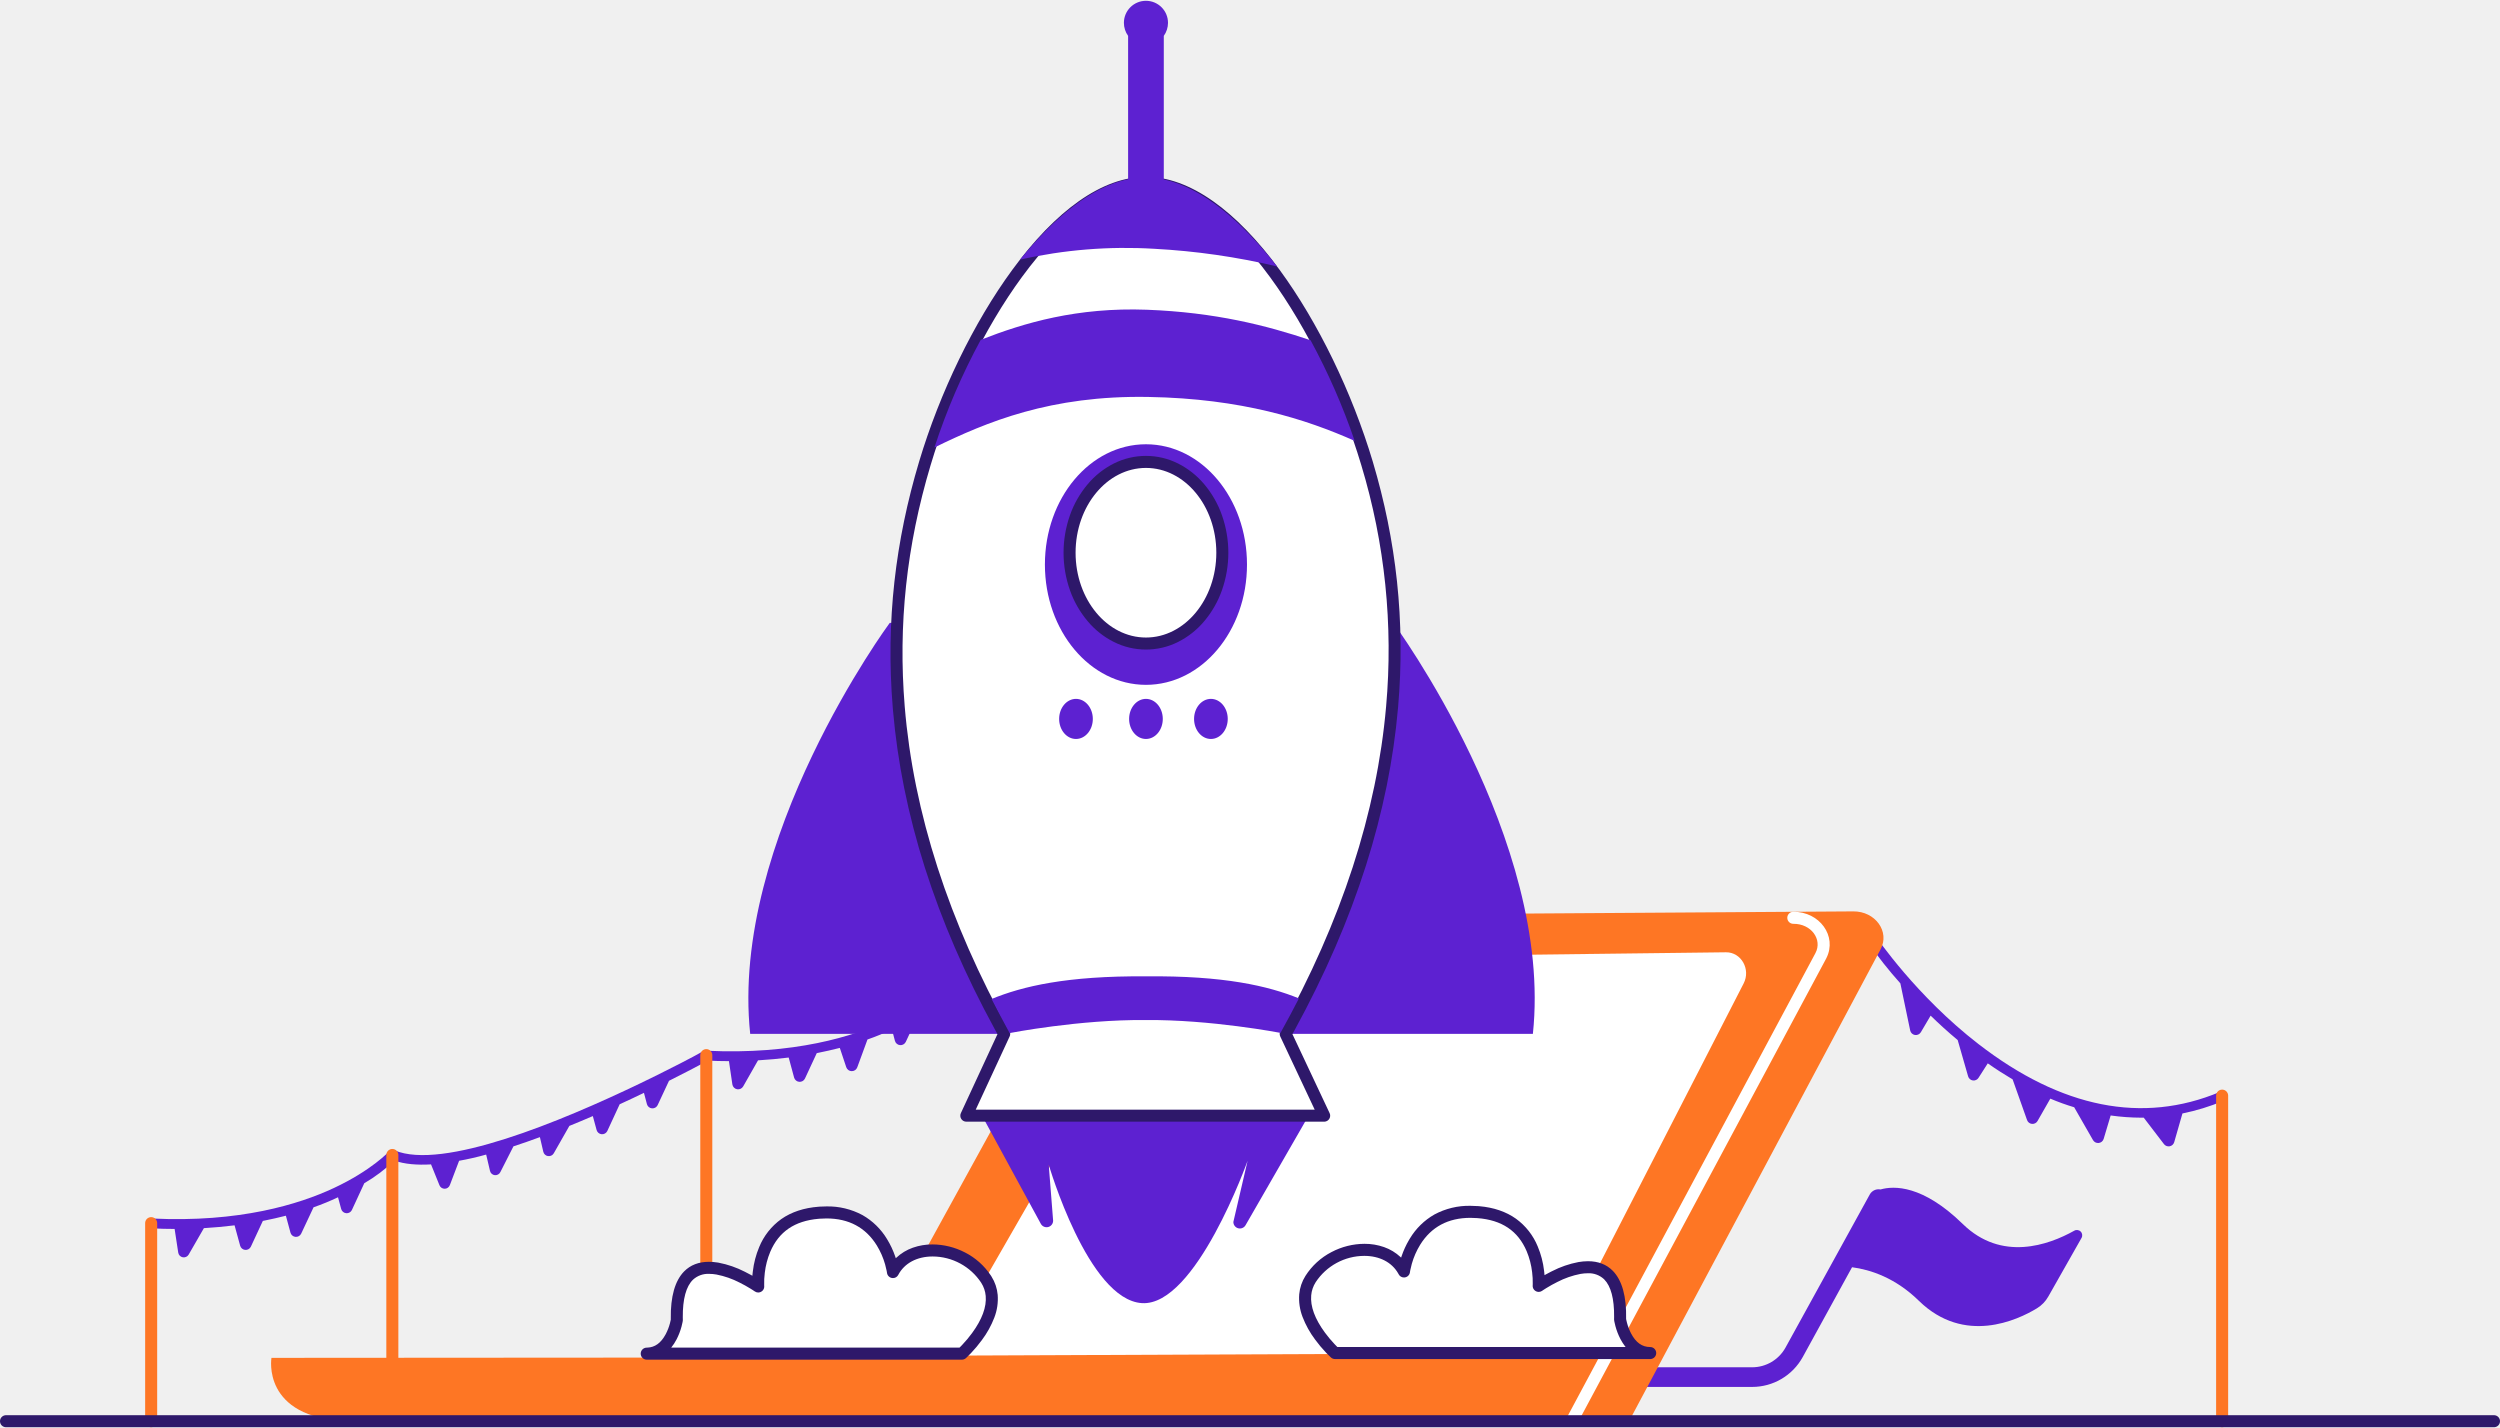
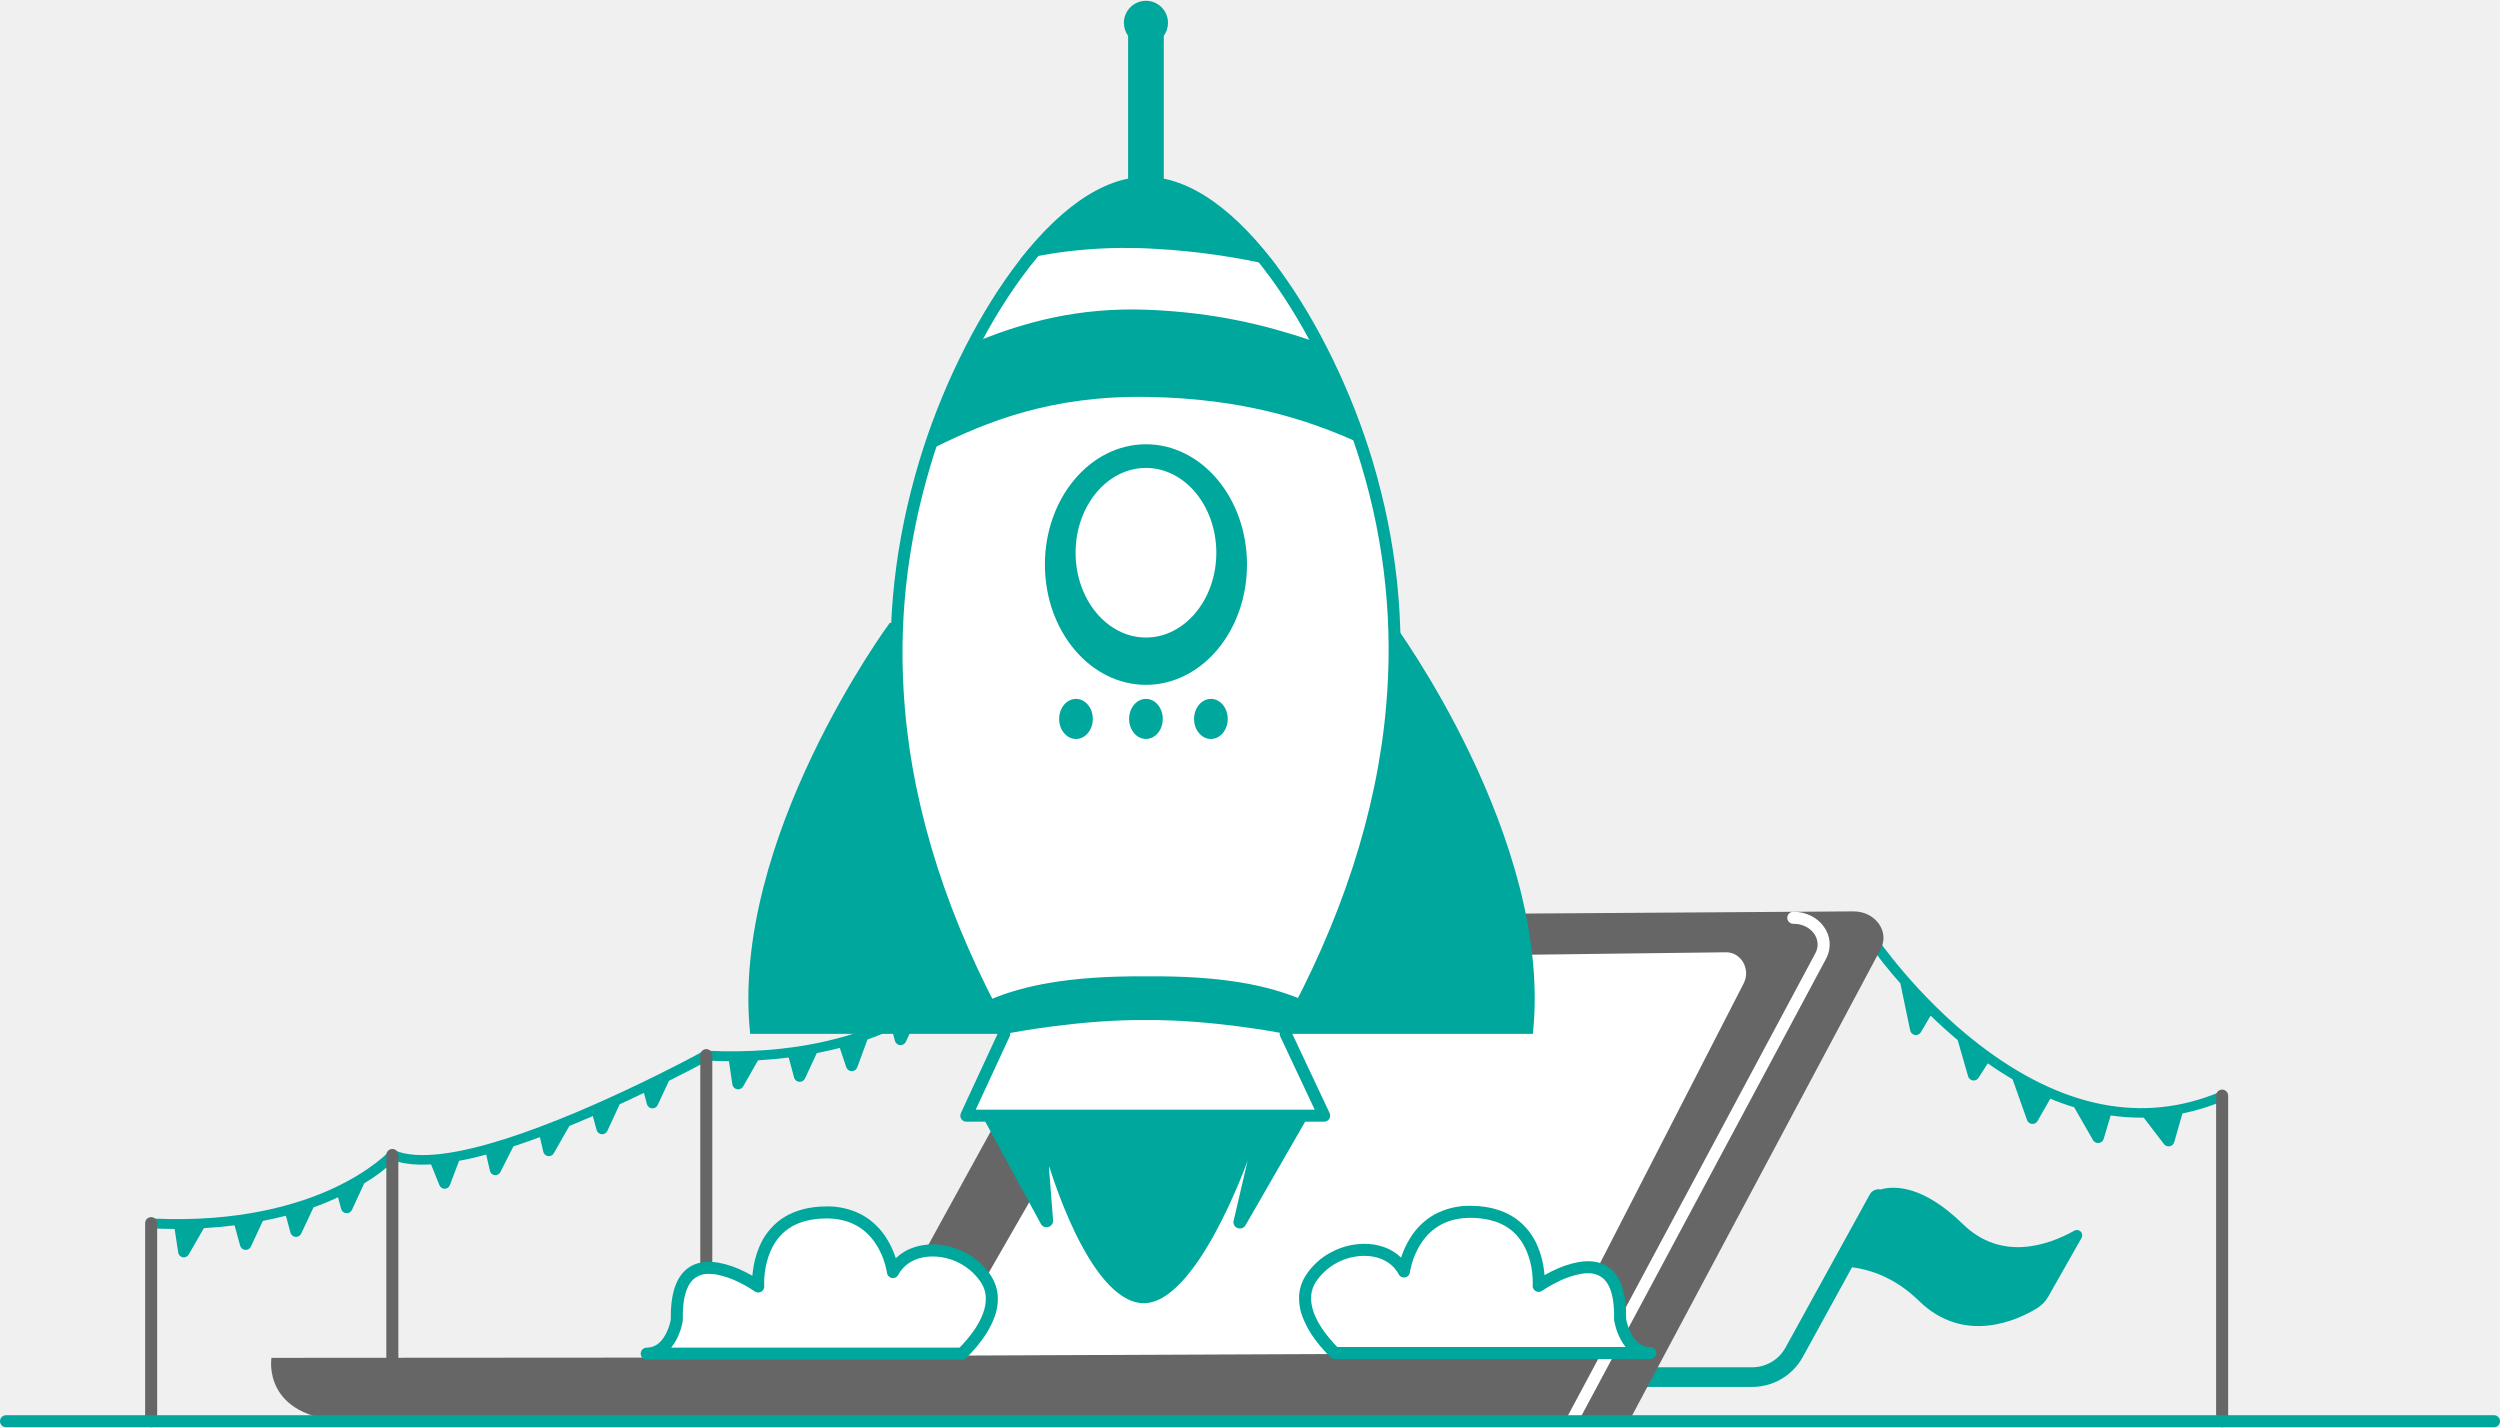
<svg xmlns="http://www.w3.org/2000/svg" viewBox="0 0 1247 711.9">
  <g id="product_launch_solid_II" data-name="product launch/solid_II" transform="translate(2.5)">
    <g id="product_launch_solid_II-2" data-name="product launch/solid_II" transform="translate(-3)">
      <g id="product_launch_solid_II-3" data-name="product launch_solid_II">
-         <path id="flag" d="M302.6,21.456c-12.7,7.1-36.2,15.6-55.6-3.4-20-19.5-34.3-19.1-41-17.2a5.036,5.036,0,0,0-5.3,2.4l-42.1,76.5a19.015,19.015,0,0,1-16.6,9.8H4.9a4.9,4.9,0,1,0,0,9.8H142a28.78,28.78,0,0,0,25.2-14.9l24.6-44.8c9.2,1.2,21.7,5.3,33.4,16.8,22.6,22,49.1,9.6,58.8,3.7a16.13,16.13,0,0,0,5.7-5.9l16.5-29.1A2.652,2.652,0,0,0,302.6,21.456Z" transform="translate(732.5 592.444)" fill="#5d21d1" />
+         <path id="flag" d="M302.6,21.456c-12.7,7.1-36.2,15.6-55.6-3.4-20-19.5-34.3-19.1-41-17.2a5.036,5.036,0,0,0-5.3,2.4l-42.1,76.5a19.015,19.015,0,0,1-16.6,9.8H4.9a4.9,4.9,0,1,0,0,9.8H142a28.78,28.78,0,0,0,25.2-14.9l24.6-44.8c9.2,1.2,21.7,5.3,33.4,16.8,22.6,22,49.1,9.6,58.8,3.7a16.13,16.13,0,0,0,5.7-5.9l16.5-29.1A2.652,2.652,0,0,0,302.6,21.456Z" transform="translate(732.5 592.444)" fill="#00A79D" />
        <g id="flags" transform="translate(73 466)">
-           <path id="Path" d="M280.843,1.417a2.43,2.43,0,0,0-3.4-1.1c-.4.2-4.6,2.8-22.9,11.9l-8.4,4.1c-39.9,19.2-98.8,43.6-122.7,33.5a2.443,2.443,0,0,0-2.8.6c-.1.1-8.7,9.4-27.5,18.2-17.3,8.1-47.1,17.3-90.6,15.2a2.362,2.362,0,0,0-2.5,2.8,2.559,2.559,0,0,0,2.4,2.1c3.9.2,7.6.3,11.3.3l1.8,11.8a2.81,2.81,0,0,0,5.2,1l7.6-13.2c5.3-.3,10.4-.8,15.3-1.4l2.8,10.2a2.864,2.864,0,0,0,5.3.5l6-12.9c4.1-.8,7.9-1.7,11.5-2.6l2.3,8.5a2.864,2.864,0,0,0,5.3.5l6.2-13.2a122.609,122.609,0,0,0,12.2-5l1.6,5.9a2.864,2.864,0,0,0,5.3.5l6.2-13.4a80.144,80.144,0,0,0,15-11.3c5.1,1.8,11.3,2.3,18.3,1.9l4.2,10.4a2.778,2.778,0,0,0,5.2-.1l4.6-12.1c4.4-.8,8.9-1.8,13.5-3.1l1.9,8.1a2.76,2.76,0,0,0,5.2.6l6.5-12.8c4.4-1.4,8.8-3,13.2-4.6l1.7,7.3a2.833,2.833,0,0,0,5.2.8l7.8-13.7c3.9-1.6,7.8-3.2,11.7-4.9l1.9,7a2.864,2.864,0,0,0,5.3.5l6.2-13.4c4.2-1.9,8.2-3.8,12.1-5.7l1.5,5.7a2.864,2.864,0,0,0,5.3.5l5.7-12.2c15.5-7.8,18.4-9.6,19.9-10.4A3.181,3.181,0,0,0,280.843,1.417Z" transform="translate(0.857 57.983)" fill="#5d21d1" />
-           <path id="Path-2" data-name="Path" d="M123.443.2a2.443,2.443,0,0,0-2.8.6c-.1.1-8.7,9.4-27.5,18.2-17.3,8.1-47.1,17.3-90.6,15.2A2.362,2.362,0,0,0,.043,37a2.559,2.559,0,0,0,2.4,2.1c3.9.2,7.6.3,11.3.3l1.7,11.6a2.909,2.909,0,0,0,5.4,1l7.4-13c5.3-.3,10.4-.8,15.3-1.4l2.7,10a2.9,2.9,0,0,0,5.4.5l5.9-12.7c4.1-.8,7.9-1.7,11.5-2.6l3.2,9.6a2.915,2.915,0,0,0,5.5.1l5.1-13.9a122.609,122.609,0,0,0,12.2-5l1.5,5.7a2.9,2.9,0,0,0,5.4.5l6.1-13.1a80.144,80.144,0,0,0,15-11.3" transform="translate(277.357 23.9)" fill="#5d21d1" />
-           <path id="Path-3" data-name="Path" d="M179.077,79.877a2.39,2.39,0,0,0-3.2-1.4c-38.5,16.1-79,8-120.3-23.9-31.1-24-50.9-53.3-51.1-53.5a2.544,2.544,0,0,0-3.4-.7,2.544,2.544,0,0,0-.7,3.4,210.417,210.417,0,0,0,16.2,20.5l4.9,23.5a2.892,2.892,0,0,0,5.3.9l4.9-8.3c4.2,4.1,8.7,8.2,13.5,12.2l5.2,18.1a2.873,2.873,0,0,0,5.2.7l4.6-7.2c4.1,2.9,8.2,5.5,12.4,8l7.2,20.3a2.887,2.887,0,0,0,5.2.5l6.4-11.2a113.564,113.564,0,0,0,11.9,4.3l9.4,16.4a2.917,2.917,0,0,0,5.3-.6l3.5-11.7a112.468,112.468,0,0,0,15.3,1.1h1.2l10.1,13.2a2.913,2.913,0,0,0,5.1-1l4.1-14.3a109.057,109.057,0,0,0,20.2-6.2A2.469,2.469,0,0,0,179.077,79.877Z" transform="translate(858.823 0.223)" fill="#5d21d1" />
-           <path id="Path-4" data-name="Path" d="M3,0A3,3,0,0,1,5.995,2.824L6,3v98.8a3,3,0,0,1-5.995.176L0,101.8V3A3,3,0,0,1,3,0Z" transform="translate(-0.1 141.1)" fill="#fe7624" />
-           <path id="Path-5" data-name="Path" d="M3,0A3,3,0,0,1,5.995,2.824L6,3V134.2a3,3,0,0,1-5.995.176L0,134.2V3A3,3,0,0,1,3,0Z" transform="translate(120.2 107.1)" fill="#fe7624" />
-           <path id="Path-6" data-name="Path" d="M3,0A3,3,0,0,1,5.995,2.824L6,3V183.8a3,3,0,0,1-5.995.176L0,183.8V3A3,3,0,0,1,3,0Z" transform="translate(276.8 57.3)" fill="#fe7624" />
-           <path id="Path-7" data-name="Path" d="M3,0A3,3,0,0,1,5.995,2.824L6,3V165.4a3,3,0,0,1-5.995.176L0,165.4V3A3,3,0,0,1,3,0Z" transform="translate(1032.9 77.5)" fill="#fe7624" />
+           <path id="Path" d="M280.843,1.417a2.43,2.43,0,0,0-3.4-1.1c-.4.2-4.6,2.8-22.9,11.9l-8.4,4.1c-39.9,19.2-98.8,43.6-122.7,33.5a2.443,2.443,0,0,0-2.8.6c-.1.1-8.7,9.4-27.5,18.2-17.3,8.1-47.1,17.3-90.6,15.2a2.362,2.362,0,0,0-2.5,2.8,2.559,2.559,0,0,0,2.4,2.1c3.9.2,7.6.3,11.3.3l1.8,11.8a2.81,2.81,0,0,0,5.2,1l7.6-13.2c5.3-.3,10.4-.8,15.3-1.4l2.8,10.2a2.864,2.864,0,0,0,5.3.5l6-12.9c4.1-.8,7.9-1.7,11.5-2.6l2.3,8.5a2.864,2.864,0,0,0,5.3.5l6.2-13.2a122.609,122.609,0,0,0,12.2-5l1.6,5.9a2.864,2.864,0,0,0,5.3.5l6.2-13.4a80.144,80.144,0,0,0,15-11.3c5.1,1.8,11.3,2.3,18.3,1.9l4.2,10.4a2.778,2.778,0,0,0,5.2-.1l4.6-12.1c4.4-.8,8.9-1.8,13.5-3.1l1.9,8.1a2.76,2.76,0,0,0,5.2.6l6.5-12.8c4.4-1.4,8.8-3,13.2-4.6l1.7,7.3a2.833,2.833,0,0,0,5.2.8l7.8-13.7c3.9-1.6,7.8-3.2,11.7-4.9l1.9,7a2.864,2.864,0,0,0,5.3.5l6.2-13.4c4.2-1.9,8.2-3.8,12.1-5.7l1.5,5.7a2.864,2.864,0,0,0,5.3.5l5.7-12.2c15.5-7.8,18.4-9.6,19.9-10.4A3.181,3.181,0,0,0,280.843,1.417Z" transform="translate(0.857 57.983)" fill="#00A79D" />
+           <path id="Path-2" data-name="Path" d="M123.443.2a2.443,2.443,0,0,0-2.8.6c-.1.1-8.7,9.4-27.5,18.2-17.3,8.1-47.1,17.3-90.6,15.2A2.362,2.362,0,0,0,.043,37a2.559,2.559,0,0,0,2.4,2.1c3.9.2,7.6.3,11.3.3l1.7,11.6a2.909,2.909,0,0,0,5.4,1l7.4-13c5.3-.3,10.4-.8,15.3-1.4l2.7,10a2.9,2.9,0,0,0,5.4.5l5.9-12.7c4.1-.8,7.9-1.7,11.5-2.6l3.2,9.6a2.915,2.915,0,0,0,5.5.1l5.1-13.9a122.609,122.609,0,0,0,12.2-5l1.5,5.7a2.9,2.9,0,0,0,5.4.5l6.1-13.1a80.144,80.144,0,0,0,15-11.3" transform="translate(277.357 23.9)" fill="#00A79D" />
+           <path id="Path-3" data-name="Path" d="M179.077,79.877a2.39,2.39,0,0,0-3.2-1.4c-38.5,16.1-79,8-120.3-23.9-31.1-24-50.9-53.3-51.1-53.5a2.544,2.544,0,0,0-3.4-.7,2.544,2.544,0,0,0-.7,3.4,210.417,210.417,0,0,0,16.2,20.5l4.9,23.5a2.892,2.892,0,0,0,5.3.9l4.9-8.3c4.2,4.1,8.7,8.2,13.5,12.2l5.2,18.1a2.873,2.873,0,0,0,5.2.7l4.6-7.2c4.1,2.9,8.2,5.5,12.4,8l7.2,20.3a2.887,2.887,0,0,0,5.2.5l6.4-11.2a113.564,113.564,0,0,0,11.9,4.3l9.4,16.4a2.917,2.917,0,0,0,5.3-.6l3.5-11.7a112.468,112.468,0,0,0,15.3,1.1h1.2l10.1,13.2a2.913,2.913,0,0,0,5.1-1l4.1-14.3a109.057,109.057,0,0,0,20.2-6.2A2.469,2.469,0,0,0,179.077,79.877Z" transform="translate(858.823 0.223)" fill="#00A79D" />
+           <path id="Path-4" data-name="Path" d="M3,0A3,3,0,0,1,5.995,2.824L6,3v98.8a3,3,0,0,1-5.995.176L0,101.8V3A3,3,0,0,1,3,0Z" transform="translate(-0.1 141.1)" fill="#666666" />
+           <path id="Path-5" data-name="Path" d="M3,0A3,3,0,0,1,5.995,2.824L6,3V134.2a3,3,0,0,1-5.995.176L0,134.2V3A3,3,0,0,1,3,0Z" transform="translate(120.2 107.1)" fill="#666666" />
+           <path id="Path-6" data-name="Path" d="M3,0A3,3,0,0,1,5.995,2.824L6,3V183.8a3,3,0,0,1-5.995.176L0,183.8V3A3,3,0,0,1,3,0Z" transform="translate(276.8 57.3)" fill="#666666" />
+           <path id="Path-7" data-name="Path" d="M3,0A3,3,0,0,1,5.995,2.824L6,3V165.4a3,3,0,0,1-5.995.176L0,165.4V3A3,3,0,0,1,3,0Z" transform="translate(1032.9 77.5)" fill="#666666" />
        </g>
        <g id="laptop_1_" transform="translate(135 454)">
-           <path id="laptop" d="M789.19,0l-362,2.4a14.982,14.982,0,0,0-13.4,7.6L296.99,222.5l-296.8.2s-5.1,29.8,37.6,31.6l640-.8L802.79,19C807.59,10.1,800.19-.1,789.19,0Z" transform="translate(0.71 0.599)" fill="#fe7624" />
+           <path id="laptop" d="M789.19,0l-362,2.4a14.982,14.982,0,0,0-13.4,7.6L296.99,222.5l-296.8.2s-5.1,29.8,37.6,31.6l640-.8L802.79,19C807.59,10.1,800.19-.1,789.19,0Z" transform="translate(0.71 0.599)" fill="#666666" />
          <path id="screen" d="M0,201.2l305.7-1.3L400.3,15.6C404,8.5,399.1-.1,391.5,0L113.7,3.4Z" transform="translate(334.9 20.999)" fill="#fff" />
          <path id="Path-8" data-name="Path" d="M113.074,0c13.1-.117,22.03,12.112,16.543,23.084l-.171.332-123.8,231.3a3,3,0,0,1-5.371-2.668l.081-.164L124.148,20.6c3.584-6.788-2.091-14.68-11.02-14.6a3,3,0,1,1-.054-6Z" transform="translate(646.899 0.799)" fill="#fff" />
        </g>
        <g id="rocket_3_" transform="translate(373)">
-           <path id="Path-9" data-name="Path" d="M0,0,33.5,61.6A3.267,3.267,0,0,0,39.6,60L37.4,32S57,99.4,83.9,101.1s52.7-71,52.7-71l-7.1,30.5a3.255,3.255,0,0,0,6.1,1.6L171.4,0" transform="translate(113.2 548.9)" fill="#5d21d1" />
-           <path id="Path-10" data-name="Path" d="M70.517,2.3s-79.9,108.2-69.6,205h176.3V0Z" transform="translate(0.783 308.4)" fill="#5d21d1" />
-           <path id="Path-11" data-name="Path" d="M106.7,2.3s79.9,108.2,69.6,205H0V0Z" transform="translate(215.8 308.4)" fill="#5d21d1" />
+           <path id="Path-9" data-name="Path" d="M0,0,33.5,61.6A3.267,3.267,0,0,0,39.6,60L37.4,32S57,99.4,83.9,101.1s52.7-71,52.7-71l-7.1,30.5a3.255,3.255,0,0,0,6.1,1.6L171.4,0" transform="translate(113.2 548.9)" fill="#00A79D" />
+           <path id="Path-10" data-name="Path" d="M70.517,2.3s-79.9,108.2-69.6,205h176.3V0Z" transform="translate(0.783 308.4)" fill="#00A79D" />
+           <path id="Path-11" data-name="Path" d="M106.7,2.3s79.9,108.2,69.6,205H0V0Z" transform="translate(215.8 308.4)" fill="#00A79D" />
          <path id="Path-12" data-name="Path" d="M194.114,424.5c67.7-121.7,60.3-218.3,40.6-284.5-19.8-66.2-66.2-140-110.3-140s-90.5,73.8-110.3,140-28.1,162.8,39.6,284.5l-18.9,40.8h178.5l-19.2-40.8Z" transform="translate(74.686 91.2)" fill="#fff" />
-           <path id="Path_2_" d="M216.327,471.3H37.826a3,3,0,0,1-2.722-4.262L53.364,427.62l-1.126-2.046c-7.471-13.66-14.229-27.458-20.086-41.011a427.659,427.659,0,0,1-15.069-40.2A379.514,379.514,0,0,1,6.847,304.935a348.758,348.758,0,0,1-5.589-38.674l-.133-1.579C.25,254.036-.117,243.316.033,232.821c.148-10.3.8-20.707,1.936-30.93,1.113-10.008,2.726-20.159,4.8-30.169,2.02-9.771,4.539-19.723,7.487-29.581,10.374-34.684,27.32-69.58,46.492-95.739,10.9-14.871,22.071-26.393,33.2-34.245C105.387,4.09,116.651,0,127.427,0S149.466,4.09,160.9,12.157c11.134,7.852,22.305,19.373,33.2,34.245,19.173,26.16,36.119,61.056,46.493,95.743,2.913,9.789,5.4,19.7,7.378,29.46,2.029,9.986,3.6,20.131,4.669,30.154,1.091,10.231,1.695,20.656,1.793,30.986.1,10.523-.321,21.274-1.252,31.955a350.841,350.841,0,0,1-5.652,38.993,383.143,383.143,0,0,1-10.354,39.789,432.855,432.855,0,0,1-15.239,40.608c-5.923,13.694-12.756,27.64-20.309,41.449l-1.142,2.073,18.548,39.413a2.956,2.956,0,0,1-.138,2.814,2.99,2.99,0,0,1-2.4,1.459ZM127.427,6c-9.664,0-19.943,3.853-30.551,11.451-10.439,7.477-20.967,18.41-31.291,32.5C46.8,75.575,30.186,109.8,20,143.86,7.974,184.069,3.756,223.43,7.1,264.192c4.344,52.886,21.921,107.34,52.244,161.85a3.008,3.008,0,0,1,.1,2.719L42.521,465.3H211.6l-17.186-36.523a2.992,2.992,0,0,1,0-2.552l.094-.183c30.375-54.6,48.109-109.063,52.709-161.865A317.74,317.74,0,0,0,234.852,143.86c-10.186-34.055-26.8-68.284-45.583-93.911-10.325-14.087-20.853-25.02-31.292-32.5C147.369,9.853,137.091,6,127.427,6Z" transform="translate(71.674 88.2)" fill="#2e186a" />
-           <ellipse id="Oval" cx="50.4" cy="60" rx="50.4" ry="60" transform="translate(148.7 221.6)" fill="#5d21d1" />
-           <ellipse id="Oval-2" data-name="Oval" cx="8.4" cy="10" rx="8.4" ry="10" transform="translate(190.7 348.6)" fill="#5d21d1" />
-           <ellipse id="Oval-3" data-name="Oval" cx="8.4" cy="10" rx="8.4" ry="10" transform="translate(223.1 348.6)" fill="#5d21d1" />
-           <ellipse id="Oval-4" data-name="Oval" cx="8.4" cy="10" rx="8.4" ry="10" transform="translate(155.8 348.6)" fill="#5d21d1" />
+           <path id="Path_2_" d="M216.327,471.3H37.826a3,3,0,0,1-2.722-4.262L53.364,427.62l-1.126-2.046c-7.471-13.66-14.229-27.458-20.086-41.011a427.659,427.659,0,0,1-15.069-40.2A379.514,379.514,0,0,1,6.847,304.935a348.758,348.758,0,0,1-5.589-38.674l-.133-1.579C.25,254.036-.117,243.316.033,232.821c.148-10.3.8-20.707,1.936-30.93,1.113-10.008,2.726-20.159,4.8-30.169,2.02-9.771,4.539-19.723,7.487-29.581,10.374-34.684,27.32-69.58,46.492-95.739,10.9-14.871,22.071-26.393,33.2-34.245C105.387,4.09,116.651,0,127.427,0S149.466,4.09,160.9,12.157c11.134,7.852,22.305,19.373,33.2,34.245,19.173,26.16,36.119,61.056,46.493,95.743,2.913,9.789,5.4,19.7,7.378,29.46,2.029,9.986,3.6,20.131,4.669,30.154,1.091,10.231,1.695,20.656,1.793,30.986.1,10.523-.321,21.274-1.252,31.955a350.841,350.841,0,0,1-5.652,38.993,383.143,383.143,0,0,1-10.354,39.789,432.855,432.855,0,0,1-15.239,40.608c-5.923,13.694-12.756,27.64-20.309,41.449l-1.142,2.073,18.548,39.413a2.956,2.956,0,0,1-.138,2.814,2.99,2.99,0,0,1-2.4,1.459ZM127.427,6c-9.664,0-19.943,3.853-30.551,11.451-10.439,7.477-20.967,18.41-31.291,32.5C46.8,75.575,30.186,109.8,20,143.86,7.974,184.069,3.756,223.43,7.1,264.192c4.344,52.886,21.921,107.34,52.244,161.85a3.008,3.008,0,0,1,.1,2.719L42.521,465.3H211.6l-17.186-36.523a2.992,2.992,0,0,1,0-2.552l.094-.183c30.375-54.6,48.109-109.063,52.709-161.865A317.74,317.74,0,0,0,234.852,143.86c-10.186-34.055-26.8-68.284-45.583-93.911-10.325-14.087-20.853-25.02-31.292-32.5C147.369,9.853,137.091,6,127.427,6Z" transform="translate(71.674 88.2)" fill=" #00A79D" />
+           <ellipse id="Oval" cx="50.4" cy="60" rx="50.4" ry="60" transform="translate(148.7 221.6)" fill="#00A79D" />
+           <ellipse id="Oval-2" data-name="Oval" cx="8.4" cy="10" rx="8.4" ry="10" transform="translate(190.7 348.6)" fill="#00A79D" />
+           <ellipse id="Oval-3" data-name="Oval" cx="8.4" cy="10" rx="8.4" ry="10" transform="translate(223.1 348.6)" fill="#00A79D" />
+           <ellipse id="Oval-4" data-name="Oval" cx="8.4" cy="10" rx="8.4" ry="10" transform="translate(155.8 348.6)" fill="#00A79D" />
          <ellipse id="Oval-5" data-name="Oval" cx="38.1" cy="45.3" rx="38.1" ry="45.3" transform="translate(161 230.4)" fill="#fff" />
-           <path id="Oval_2_" d="M41.1,96.6a35.71,35.71,0,0,1-16.051-3.81A41.224,41.224,0,0,1,11.991,82.414,49.391,49.391,0,0,1,3.212,67.057a56.369,56.369,0,0,1,0-37.514,49.393,49.393,0,0,1,8.779-15.358A41.225,41.225,0,0,1,25.049,3.81a35.713,35.713,0,0,1,32.1,0A41.223,41.223,0,0,1,70.209,14.186a49.393,49.393,0,0,1,8.778,15.358,56.371,56.371,0,0,1,0,37.514,49.391,49.391,0,0,1-8.778,15.357A41.223,41.223,0,0,1,57.151,92.79,35.71,35.71,0,0,1,41.1,96.6ZM41.1,6C21.746,6,6,24.976,6,48.3S21.746,90.6,41.1,90.6,76.2,71.625,76.2,48.3,60.455,6,41.1,6Z" transform="translate(158 227.4)" fill="#2e186a" />
-           <path id="Path-13" data-name="Path" d="M71.7,89.1V17.5A11.2,11.2,0,0,0,73.8,11a11,11,0,0,0-22,0,11.2,11.2,0,0,0,2.1,6.5V89c-18.5,3.8-37,19.3-53.9,40.1a239.042,239.042,0,0,1,67-5.4,345.825,345.825,0,0,1,61.2,8.8C110.7,110.1,91.1,93.3,71.7,89.1Z" transform="translate(136.3 0.4)" fill="#5d21d1" />
-           <path id="Path-14" data-name="Path" d="M187.6,15.343c-22.1-7.4-47.5-13.9-81.6-15.2-34.8-1.3-61.2,6.5-82.9,15A320.817,320.817,0,0,0,0,68.843c26-12.7,57.9-26.1,106.8-25.2,46.5.8,78.5,11.1,102.8,21.9A322.659,322.659,0,0,0,187.6,15.343Z" transform="translate(93.6 154.357)" fill="#5d21d1" />
-           <path id="Path-15" data-name="Path" d="M144.1,28.222c3.2-5.8,6.3-11.5,9.2-17.2C138,4.822,116-.378,76.9.022c-39.5-.3-61.6,5-76.9,11.3,2.9,5.6,5.9,11.3,9,17,0,0,34.7-6.8,67.8-6.5C109.4,21.522,144.1,28.222,144.1,28.222Z" transform="translate(122.1 486.978)" fill="#5d21d1" />
+           <path id="Oval_2_" d="M41.1,96.6a35.71,35.71,0,0,1-16.051-3.81A41.224,41.224,0,0,1,11.991,82.414,49.391,49.391,0,0,1,3.212,67.057a56.369,56.369,0,0,1,0-37.514,49.393,49.393,0,0,1,8.779-15.358A41.225,41.225,0,0,1,25.049,3.81a35.713,35.713,0,0,1,32.1,0A41.223,41.223,0,0,1,70.209,14.186a49.393,49.393,0,0,1,8.778,15.358,56.371,56.371,0,0,1,0,37.514,49.391,49.391,0,0,1-8.778,15.357A41.223,41.223,0,0,1,57.151,92.79,35.71,35.71,0,0,1,41.1,96.6ZM41.1,6C21.746,6,6,24.976,6,48.3S21.746,90.6,41.1,90.6,76.2,71.625,76.2,48.3,60.455,6,41.1,6Z" transform="translate(158 227.4)" fill=" #00A79D" />
+           <path id="Path-13" data-name="Path" d="M71.7,89.1V17.5A11.2,11.2,0,0,0,73.8,11a11,11,0,0,0-22,0,11.2,11.2,0,0,0,2.1,6.5V89c-18.5,3.8-37,19.3-53.9,40.1a239.042,239.042,0,0,1,67-5.4,345.825,345.825,0,0,1,61.2,8.8C110.7,110.1,91.1,93.3,71.7,89.1Z" transform="translate(136.3 0.4)" fill="#00A79D" />
+           <path id="Path-14" data-name="Path" d="M187.6,15.343c-22.1-7.4-47.5-13.9-81.6-15.2-34.8-1.3-61.2,6.5-82.9,15A320.817,320.817,0,0,0,0,68.843c26-12.7,57.9-26.1,106.8-25.2,46.5.8,78.5,11.1,102.8,21.9A322.659,322.659,0,0,0,187.6,15.343Z" transform="translate(93.6 154.357)" fill="#00A79D" />
+           <path id="Path-15" data-name="Path" d="M144.1,28.222c3.2-5.8,6.3-11.5,9.2-17.2C138,4.822,116-.378,76.9.022c-39.5-.3-61.6,5-76.9,11.3,2.9,5.6,5.9,11.3,9,17,0,0,34.7-6.8,67.8-6.5C109.4,21.522,144.1,28.222,144.1,28.222Z" transform="translate(122.1 486.978)" fill="#00A79D" />
        </g>
        <g id="clouds" transform="translate(320 601)">
          <path id="cloud_1_" d="M172.136,70.439H14.936s-22.6-20.3-12.2-36.9,37.7-20.6,46.6-3.8c0,0,3.9-32.1,36.8-29.6,33,2.5,30.4,36.8,30.4,36.8s41.7-29.5,40.6,16.6C157.036,53.439,159.636,70.439,172.136,70.439Z" transform="translate(331.464 3.461)" fill="#fff" />
-           <path id="cloud_2_" d="M175.139,76.442H17.939a3,3,0,0,1-2.005-.769c-.308-.277-.983-.9-2.045-2l-.46-.481A66.383,66.383,0,0,1,8.05,66.764a46.6,46.6,0,0,1-6.3-11.352A26.03,26.03,0,0,1,.09,44.125,20.621,20.621,0,0,1,3.2,34.949,33.746,33.746,0,0,1,16.189,23.075a35.576,35.576,0,0,1,16.427-4.118,28.994,28.994,0,0,1,9.79,1.63,23.209,23.209,0,0,1,8.24,5l.268.261.226-.684A43.553,43.553,0,0,1,54.9,16.952l.4-.66A33.763,33.763,0,0,1,67.522,4.331,36.426,36.426,0,0,1,85.5,0c1.257,0,2.558.05,3.867.15L89.9.193c7.2.621,13.363,2.725,18.317,6.252a32.045,32.045,0,0,1,10.847,13.848,44.6,44.6,0,0,1,3.162,12.092c.09.741.164,1.47.219,2.167l0,.046.633-.356c.752-.419,1.532-.836,2.319-1.237l.8-.4a48.739,48.739,0,0,1,13.146-4.54,28.565,28.565,0,0,1,4.791-.43c5.1,0,9.257,1.613,12.372,4.794,4.641,4.741,6.874,12.811,6.636,23.985l.016.1.08.417c.088.433.206.928.341,1.433a25.984,25.984,0,0,0,2,5.211c2.4,4.623,5.528,6.87,9.563,6.87l.2.005a3,3,0,0,1,0,5.989l-.2.005ZM32.538,24.973A29.105,29.105,0,0,0,8.281,38.134a14.48,14.48,0,0,0-2.215,6.529c-.492,5.46,1.8,11.7,6.825,18.554a60.344,60.344,0,0,0,4.891,5.845c.354.374.714.743,1.1,1.128l.254.25H162.912l-.373-.472a24.417,24.417,0,0,1-2.107-3.29l-.18-.342a31.976,31.976,0,0,1-2.466-6.417c-.2-.729-.366-1.464-.491-2.124l-.034-.185c-.032-.177-.058-.339-.077-.481l-.021-.158-.02-.223,0-.355,0-.1.016-.92c.08-9-1.581-15.282-4.936-18.671l-.187-.184a11.135,11.135,0,0,0-8.013-2.878,21.913,21.913,0,0,0-3.666.334,42.825,42.825,0,0,0-11.5,4.006c-1.867.923-3.721,1.951-5.509,3.057-.334.207-.665.416-.985.622l-.7.459-.534.363a2.962,2.962,0,0,1-1.582.464,3.047,3.047,0,0,1-2.225-.978,2.951,2.951,0,0,1-.777-2.256l.013-.247.016-.439a40.1,40.1,0,0,0-.31-5.916,38.651,38.651,0,0,0-2.725-10.467C109.2,12.461,101.142,7.059,88.911,6.133,87.747,6.044,86.6,6,85.487,6,74.366,6,65.925,10.525,60.4,19.452a37.789,37.789,0,0,0-4.148,9.472c-.309,1.074-.562,2.119-.751,3.108-.077.4-.123.678-.149.841l-.058.407a2.971,2.971,0,0,1-2.976,2.465,2.936,2.936,0,0,1-2.627-1.6l-.228-.415C46.3,28.165,40.136,24.972,32.538,24.973Z" transform="translate(328.461 0.459)" fill="#2e186a" />
+           <path id="cloud_2_" d="M175.139,76.442H17.939a3,3,0,0,1-2.005-.769c-.308-.277-.983-.9-2.045-2l-.46-.481A66.383,66.383,0,0,1,8.05,66.764a46.6,46.6,0,0,1-6.3-11.352A26.03,26.03,0,0,1,.09,44.125,20.621,20.621,0,0,1,3.2,34.949,33.746,33.746,0,0,1,16.189,23.075a35.576,35.576,0,0,1,16.427-4.118,28.994,28.994,0,0,1,9.79,1.63,23.209,23.209,0,0,1,8.24,5l.268.261.226-.684A43.553,43.553,0,0,1,54.9,16.952l.4-.66A33.763,33.763,0,0,1,67.522,4.331,36.426,36.426,0,0,1,85.5,0c1.257,0,2.558.05,3.867.15L89.9.193c7.2.621,13.363,2.725,18.317,6.252a32.045,32.045,0,0,1,10.847,13.848,44.6,44.6,0,0,1,3.162,12.092c.09.741.164,1.47.219,2.167l0,.046.633-.356c.752-.419,1.532-.836,2.319-1.237l.8-.4a48.739,48.739,0,0,1,13.146-4.54,28.565,28.565,0,0,1,4.791-.43c5.1,0,9.257,1.613,12.372,4.794,4.641,4.741,6.874,12.811,6.636,23.985l.016.1.08.417c.088.433.206.928.341,1.433a25.984,25.984,0,0,0,2,5.211c2.4,4.623,5.528,6.87,9.563,6.87l.2.005a3,3,0,0,1,0,5.989l-.2.005ZM32.538,24.973A29.105,29.105,0,0,0,8.281,38.134a14.48,14.48,0,0,0-2.215,6.529c-.492,5.46,1.8,11.7,6.825,18.554a60.344,60.344,0,0,0,4.891,5.845c.354.374.714.743,1.1,1.128l.254.25H162.912l-.373-.472a24.417,24.417,0,0,1-2.107-3.29l-.18-.342a31.976,31.976,0,0,1-2.466-6.417c-.2-.729-.366-1.464-.491-2.124l-.034-.185c-.032-.177-.058-.339-.077-.481l-.021-.158-.02-.223,0-.355,0-.1.016-.92c.08-9-1.581-15.282-4.936-18.671l-.187-.184a11.135,11.135,0,0,0-8.013-2.878,21.913,21.913,0,0,0-3.666.334,42.825,42.825,0,0,0-11.5,4.006c-1.867.923-3.721,1.951-5.509,3.057-.334.207-.665.416-.985.622l-.7.459-.534.363a2.962,2.962,0,0,1-1.582.464,3.047,3.047,0,0,1-2.225-.978,2.951,2.951,0,0,1-.777-2.256l.013-.247.016-.439a40.1,40.1,0,0,0-.31-5.916,38.651,38.651,0,0,0-2.725-10.467C109.2,12.461,101.142,7.059,88.911,6.133,87.747,6.044,86.6,6,85.487,6,74.366,6,65.925,10.525,60.4,19.452a37.789,37.789,0,0,0-4.148,9.472c-.309,1.074-.562,2.119-.751,3.108-.077.4-.123.678-.149.841l-.058.407a2.971,2.971,0,0,1-2.976,2.465,2.936,2.936,0,0,1-2.627-1.6l-.228-.415C46.3,28.165,40.136,24.972,32.538,24.973Z" transform="translate(328.461 0.459)" fill=" #00A79D" />
          <path id="cloud" d="M0,70.439H157.2s22.6-20.3,12.2-36.9-37.7-20.6-46.6-3.8c0,0-3.9-32.1-36.8-29.6-33,2.5-30.4,36.8-30.4,36.8S13.9,7.439,15,53.539C15.1,53.439,12.5,70.339,0,70.439Z" transform="translate(3.1 3.761)" fill="#fff" />
-           <path id="cloud_2_2" data-name="cloud_2_" d="M160.2,76.442H3a3,3,0,0,1-.023-6l.311-.007c3.8-.143,6.782-2.294,9.1-6.577l.173-.326a25.893,25.893,0,0,0,2-5.188c.159-.589.294-1.166.39-1.668L15,56.41l-.008-.46c-.167-10.962,2.081-18.888,6.681-23.558,3.111-3.158,7.261-4.76,12.337-4.76a28.138,28.138,0,0,1,4.341.356l.45.074A48.741,48.741,0,0,1,51.942,32.6c1.04.514,2.09,1.066,3.119,1.639l.632.356.049-.573c.035-.384.071-.739.11-1.084l.065-.555a44.6,44.6,0,0,1,3.162-12.092A32,32,0,0,1,70.1,6.323C75.144,2.784,81.427.707,88.773.15l.551-.04C90.443.037,91.558,0,92.639,0a36.428,36.428,0,0,1,17.978,4.331,33.763,33.763,0,0,1,12.226,11.962A43.192,43.192,0,0,1,127,25.167l.226.684.269-.261a23.209,23.209,0,0,1,8.24-5,28.993,28.993,0,0,1,9.789-1.631,35.584,35.584,0,0,1,16.142,3.969A33.9,33.9,0,0,1,174.58,34.384l.362.565a20.62,20.62,0,0,1,3.107,9.176,26.032,26.032,0,0,1-1.66,11.287,46.59,46.59,0,0,1-6.3,11.352,66.29,66.29,0,0,1-5.378,6.429c-1.123,1.183-1.9,1.921-2.26,2.256l-.246.224A2.991,2.991,0,0,1,160.2,76.442ZM34.117,33.643A11.135,11.135,0,0,0,26.1,36.52c-3.481,3.34-5.2,9.684-5.124,18.854l.014.912.006.12,0,.344-.021.223-.02.158c-.013.089-.029.194-.048.306l-.065.358c-.123.646-.293,1.377-.491,2.114A31.931,31.931,0,0,1,17.886,66.3a24.194,24.194,0,0,1-2.672,4.11l-.023.028H159c.17-.166.344-.339.517-.515l.551-.564.287-.3a60.353,60.353,0,0,0,4.891-5.845c5.02-6.852,7.316-13.095,6.825-18.554a14.481,14.481,0,0,0-2.215-6.529A29.1,29.1,0,0,0,145.6,24.973c-7.81,0-14.061,3.343-17.15,9.173l-.087.155a2.9,2.9,0,0,1-2.54,1.443,2.985,2.985,0,0,1-3-2.641l-.049-.337-.131-.734c-.19-.989-.443-2.034-.751-3.108a37.789,37.789,0,0,0-4.148-9.472C112.214,10.525,103.772,6,92.651,6c-1.108,0-2.26.045-3.424.133l-.523.043C76.762,7.219,68.876,12.607,64.6,22.646a38.65,38.65,0,0,0-2.725,10.467,39.173,39.173,0,0,0-.3,6.251l.026.517a2.944,2.944,0,0,1-.839,2.145,3.056,3.056,0,0,1-2.171.921,2.972,2.972,0,0,1-1.722-.558l-.394-.269-.7-.459-.074-.048-.237-.152-.673-.422c-1.783-1.1-3.636-2.132-5.508-3.057a42.824,42.824,0,0,0-11.5-4.006A21.906,21.906,0,0,0,34.117,33.643Z" transform="translate(0.1 0.759)" fill="#2e186a" />
+           <path id="cloud_2_2" data-name="cloud_2_" d="M160.2,76.442H3a3,3,0,0,1-.023-6l.311-.007c3.8-.143,6.782-2.294,9.1-6.577l.173-.326a25.893,25.893,0,0,0,2-5.188c.159-.589.294-1.166.39-1.668L15,56.41l-.008-.46c-.167-10.962,2.081-18.888,6.681-23.558,3.111-3.158,7.261-4.76,12.337-4.76a28.138,28.138,0,0,1,4.341.356l.45.074A48.741,48.741,0,0,1,51.942,32.6c1.04.514,2.09,1.066,3.119,1.639l.632.356.049-.573c.035-.384.071-.739.11-1.084l.065-.555a44.6,44.6,0,0,1,3.162-12.092A32,32,0,0,1,70.1,6.323C75.144,2.784,81.427.707,88.773.15l.551-.04C90.443.037,91.558,0,92.639,0a36.428,36.428,0,0,1,17.978,4.331,33.763,33.763,0,0,1,12.226,11.962A43.192,43.192,0,0,1,127,25.167l.226.684.269-.261a23.209,23.209,0,0,1,8.24-5,28.993,28.993,0,0,1,9.789-1.631,35.584,35.584,0,0,1,16.142,3.969A33.9,33.9,0,0,1,174.58,34.384l.362.565a20.62,20.62,0,0,1,3.107,9.176,26.032,26.032,0,0,1-1.66,11.287,46.59,46.59,0,0,1-6.3,11.352,66.29,66.29,0,0,1-5.378,6.429c-1.123,1.183-1.9,1.921-2.26,2.256l-.246.224A2.991,2.991,0,0,1,160.2,76.442ZM34.117,33.643A11.135,11.135,0,0,0,26.1,36.52c-3.481,3.34-5.2,9.684-5.124,18.854l.014.912.006.12,0,.344-.021.223-.02.158c-.013.089-.029.194-.048.306l-.065.358c-.123.646-.293,1.377-.491,2.114A31.931,31.931,0,0,1,17.886,66.3a24.194,24.194,0,0,1-2.672,4.11l-.023.028H159c.17-.166.344-.339.517-.515l.551-.564.287-.3a60.353,60.353,0,0,0,4.891-5.845c5.02-6.852,7.316-13.095,6.825-18.554a14.481,14.481,0,0,0-2.215-6.529A29.1,29.1,0,0,0,145.6,24.973c-7.81,0-14.061,3.343-17.15,9.173l-.087.155a2.9,2.9,0,0,1-2.54,1.443,2.985,2.985,0,0,1-3-2.641l-.049-.337-.131-.734c-.19-.989-.443-2.034-.751-3.108a37.789,37.789,0,0,0-4.148-9.472C112.214,10.525,103.772,6,92.651,6c-1.108,0-2.26.045-3.424.133l-.523.043C76.762,7.219,68.876,12.607,64.6,22.646a38.65,38.65,0,0,0-2.725,10.467,39.173,39.173,0,0,0-.3,6.251l.026.517a2.944,2.944,0,0,1-.839,2.145,3.056,3.056,0,0,1-2.171.921,2.972,2.972,0,0,1-1.722-.558l-.394-.269-.7-.459-.074-.048-.237-.152-.673-.422c-1.783-1.1-3.636-2.132-5.508-3.057a42.824,42.824,0,0,0-11.5-4.006A21.906,21.906,0,0,0,34.117,33.643Z" transform="translate(0.1 0.759)" fill=" #00A79D" />
        </g>
-         <path id="line" d="M1244,0a3,3,0,0,1,.176,5.995L1244,6H3A3,3,0,0,1,2.824.005L3,0Z" transform="translate(0.5 705.9)" fill="#2e186a" />
+         <path id="line" d="M1244,0a3,3,0,0,1,.176,5.995L1244,6H3A3,3,0,0,1,2.824.005L3,0Z" transform="translate(0.5 705.9)" fill=" #00A79D" />
      </g>
    </g>
  </g>
</svg>
